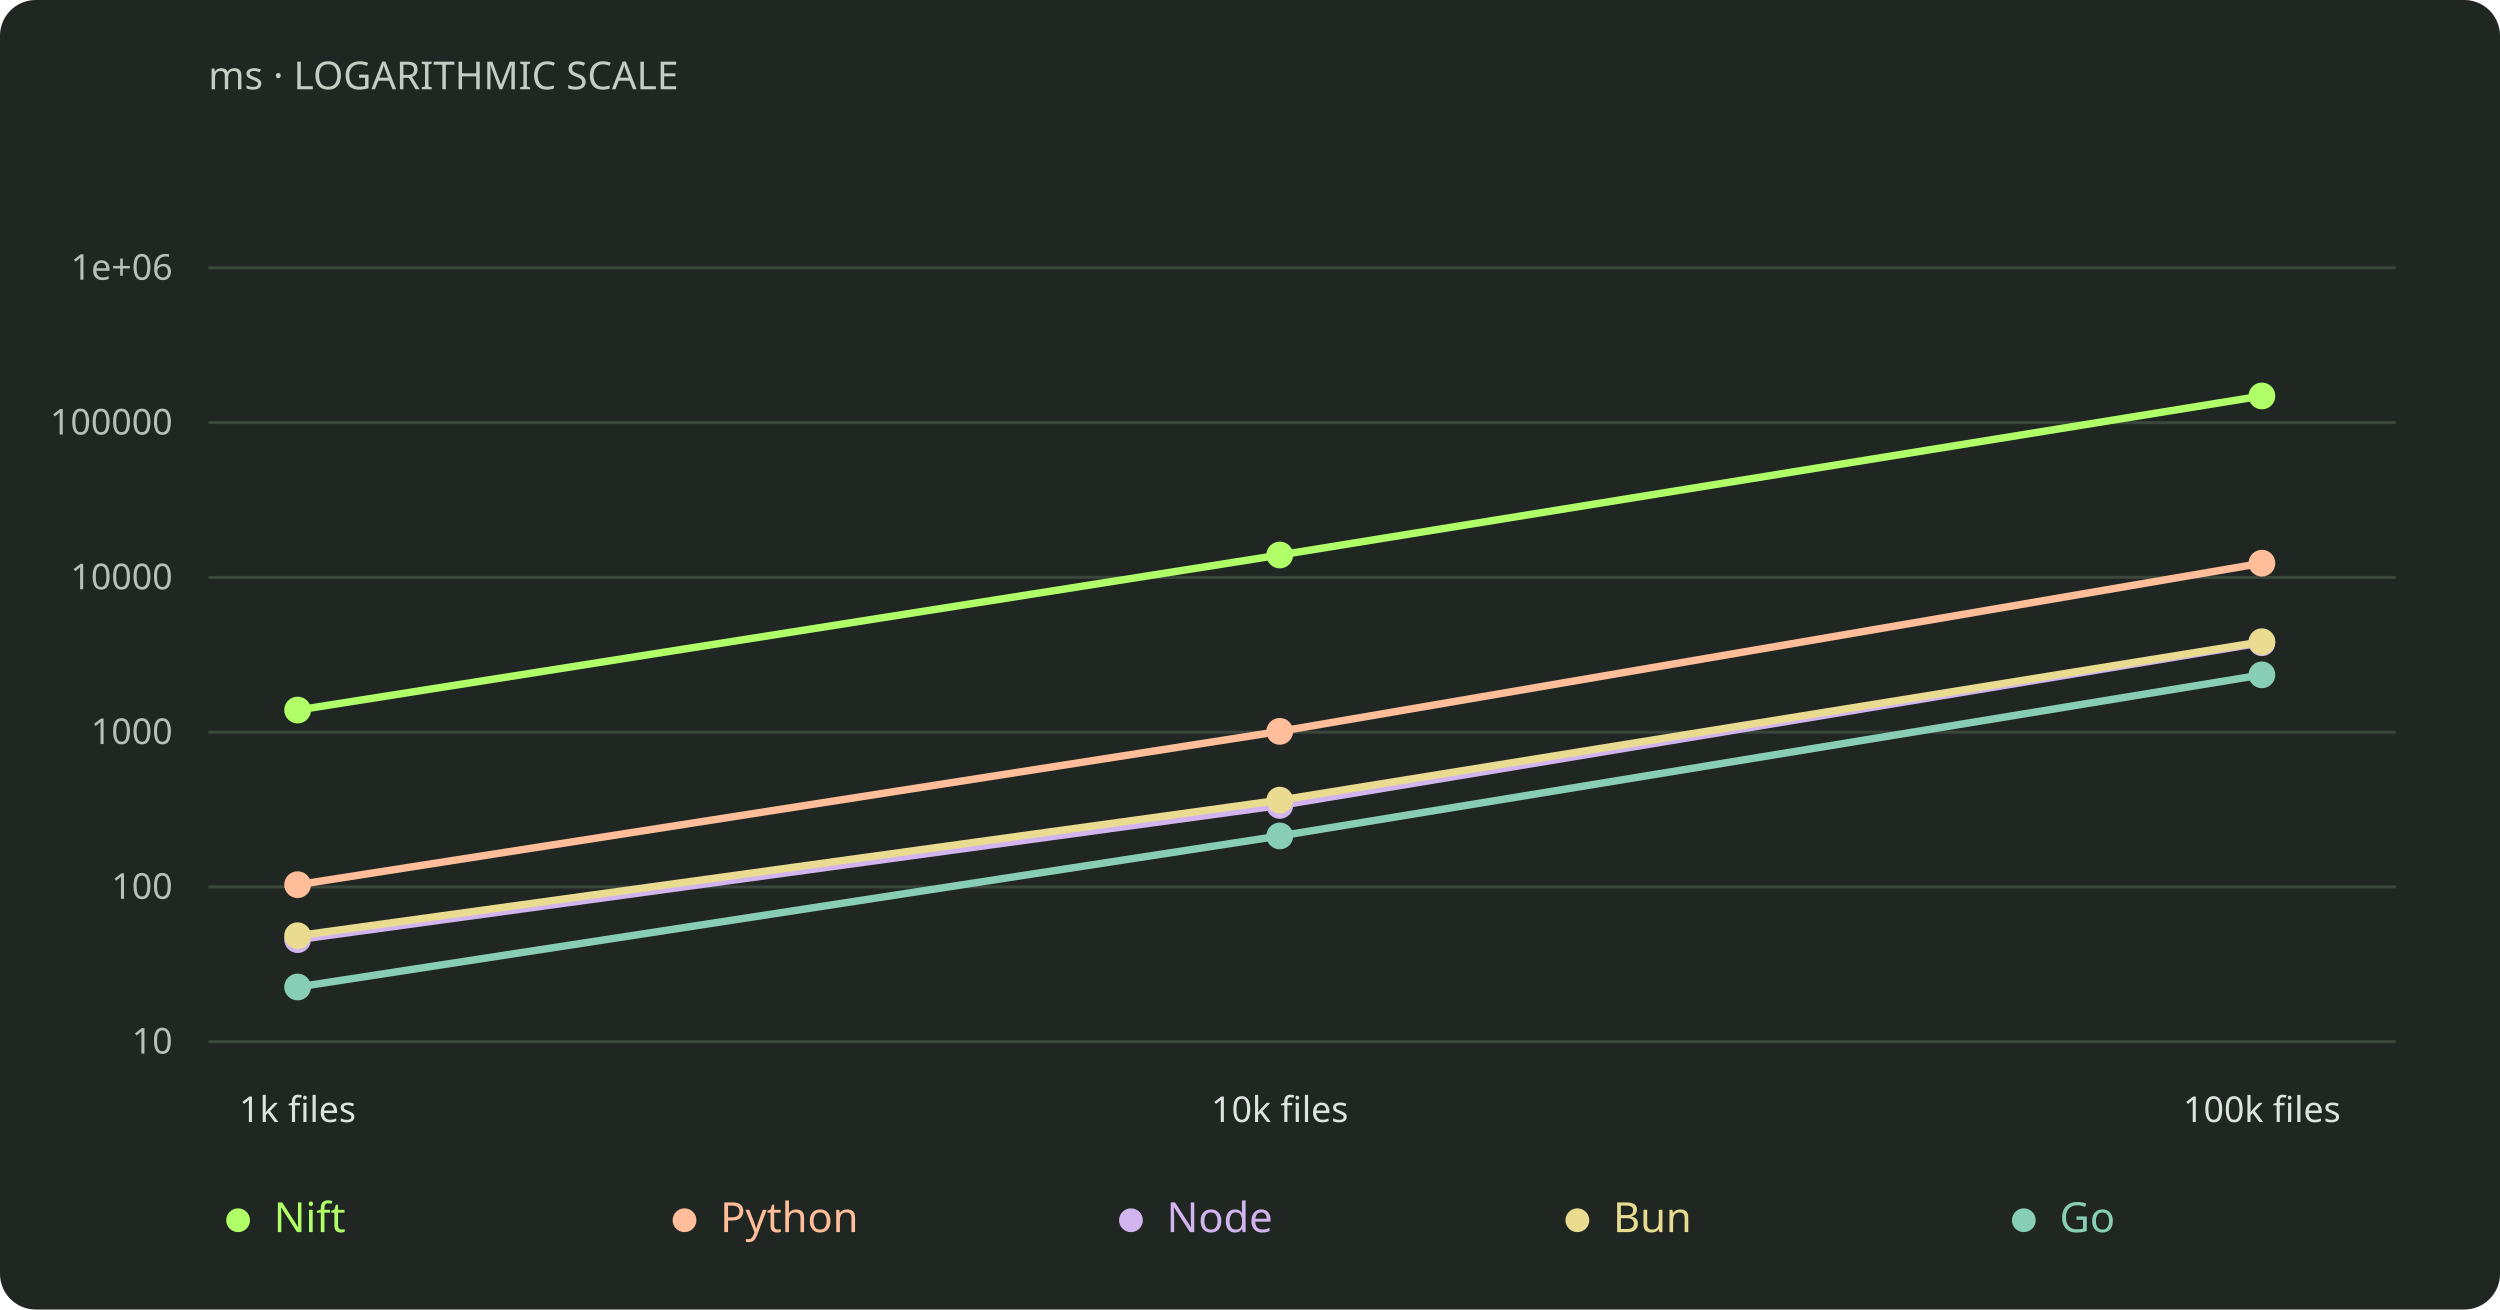
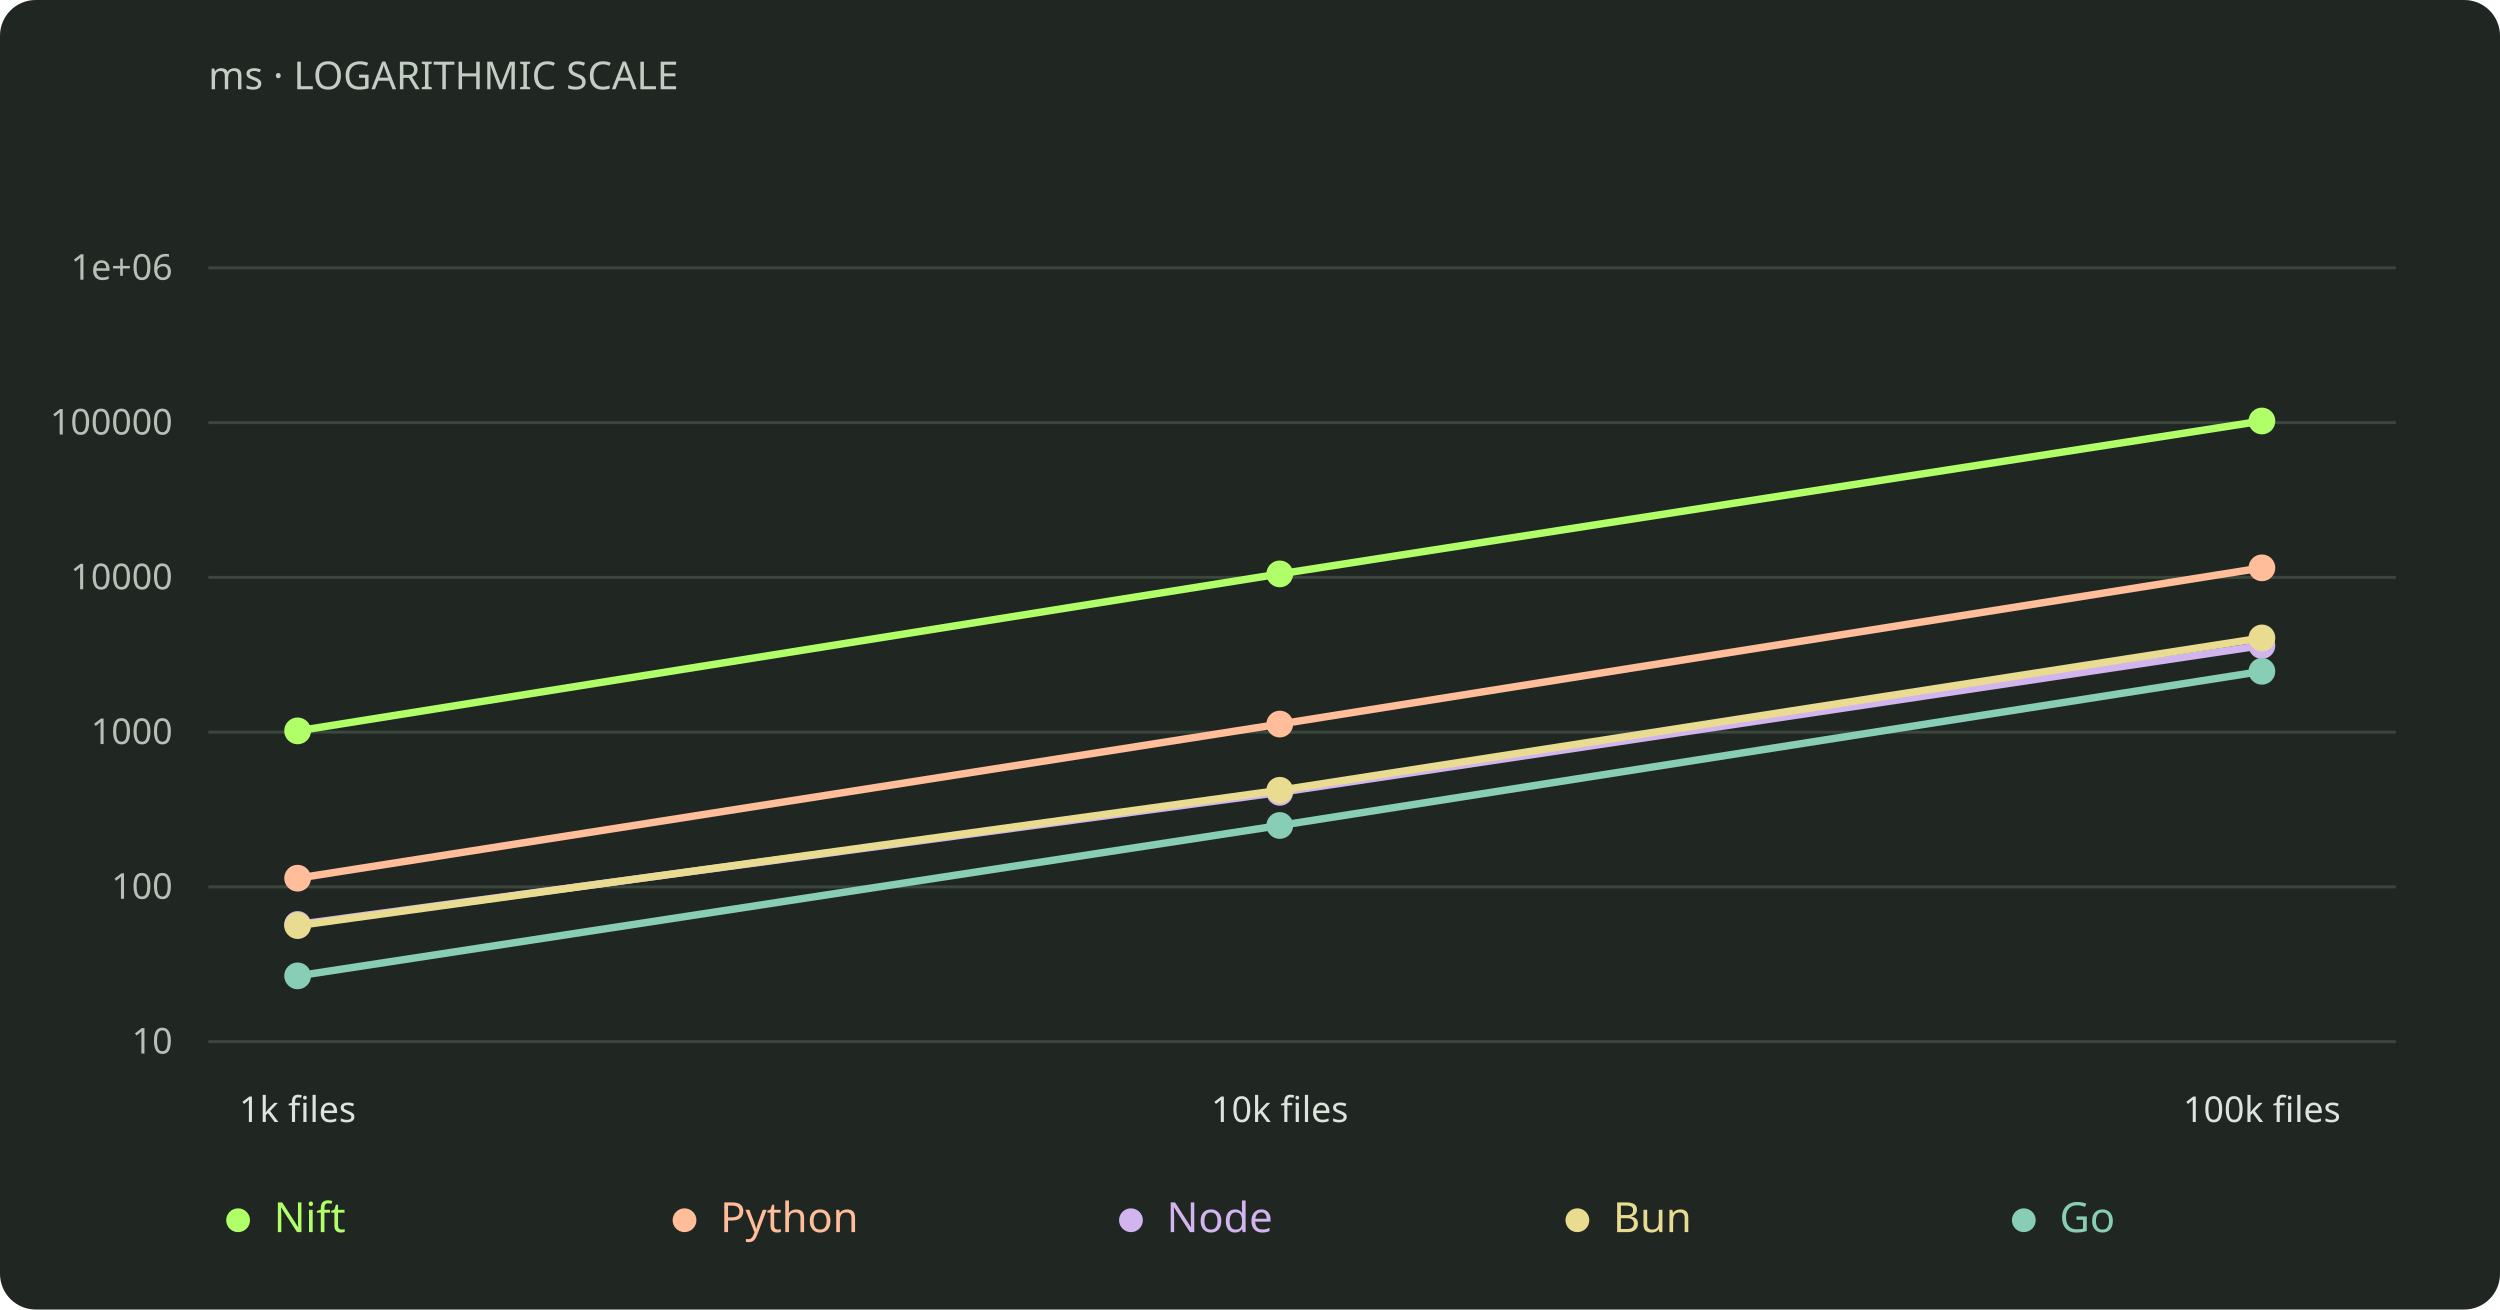
<svg xmlns="http://www.w3.org/2000/svg" viewBox="0 0 840 440" role="img" aria-labelledby="title desc">
  <rect width="840" height="440" fill="#202622" rx="12" />
  <text x="70" y="30" fill="#c3cdc4" font-family="sans-serif" font-size="13">ms · LOGARITHMIC SCALE</text>
  <path d="M70 350.0H805" stroke="#3b463d" />
  <text x="58" y="354.0" text-anchor="end" fill="#b6c0b7" font-family="sans-serif" font-size="12">10</text>
  <path d="M70 298.0H805" stroke="#3b463d" />
  <text x="58" y="302.0" text-anchor="end" fill="#b6c0b7" font-family="sans-serif" font-size="12">100</text>
  <path d="M70 246.0H805" stroke="#3b463d" />
  <text x="58" y="250.0" text-anchor="end" fill="#b6c0b7" font-family="sans-serif" font-size="12">1000</text>
  <path d="M70 194.0H805" stroke="#3b463d" />
  <text x="58" y="198.0" text-anchor="end" fill="#b6c0b7" font-family="sans-serif" font-size="12">10000</text>
  <path d="M70 142.0H805" stroke="#3b463d" />
  <text x="58" y="146.0" text-anchor="end" fill="#b6c0b7" font-family="sans-serif" font-size="12">100000</text>
  <path d="M70 90.0H805" stroke="#3b463d" />
  <text x="58" y="94.0" text-anchor="end" fill="#b6c0b7" font-family="sans-serif" font-size="12">1e+06</text>
-   <circle cx="100.0" cy="238.575" r="4.5" fill="#b1ff68" />
-   <circle cx="430.0" cy="186.481" r="4.5" fill="#b1ff68" />
-   <circle cx="760.0" cy="133.039" r="4.5" fill="#b1ff68" />
-   <polyline points="100.0,238.575 430.0,186.481 760.0,133.039" fill="none" stroke="#b1ff68" stroke-width="2.5" />
+   <circle cx="100.0" cy="245.574" r="4.5" fill="#b1ff68" />
+   <circle cx="430.0" cy="192.833" r="4.5" fill="#b1ff68" />
+   <circle cx="760.0" cy="141.455" r="4.5" fill="#b1ff68" />
+   <polyline points="100.0,245.574 430.0,192.833 760.0,141.455" fill="none" stroke="#b1ff68" stroke-width="2.5" />
  <circle cx="80" cy="410" r="4" fill="#b1ff68" />
  <text x="92" y="414" fill="#b1ff68" font-family="sans-serif" font-size="14">Nift</text>
-   <circle cx="100.0" cy="297.254" r="4.5" fill="#ffbd9a" />
-   <circle cx="430.0" cy="245.741" r="4.5" fill="#ffbd9a" />
-   <circle cx="760.0" cy="189.233" r="4.5" fill="#ffbd9a" />
-   <polyline points="100.0,297.254 430.0,245.741 760.0,189.233" fill="none" stroke="#ffbd9a" stroke-width="2.5" />
+   <circle cx="100.0" cy="295.071" r="4.5" fill="#ffbd9a" />
+   <circle cx="430.0" cy="243.288" r="4.5" fill="#ffbd9a" />
+   <circle cx="760.0" cy="190.795" r="4.5" fill="#ffbd9a" />
+   <polyline points="100.0,295.071 430.0,243.288 760.0,190.795" fill="none" stroke="#ffbd9a" stroke-width="2.5" />
  <circle cx="230" cy="410" r="4" fill="#ffbd9a" />
  <text x="242" y="414" fill="#ffbd9a" font-family="sans-serif" font-size="14">Python</text>
-   <circle cx="100.0" cy="315.715" r="4.5" fill="#d2b4ef" />
-   <circle cx="430.0" cy="270.629" r="4.5" fill="#d2b4ef" />
-   <circle cx="760.0" cy="215.955" r="4.5" fill="#d2b4ef" />
-   <polyline points="100.0,315.715 430.0,270.629 760.0,215.955" fill="none" stroke="#d2b4ef" stroke-width="2.5" />
+   <circle cx="100.0" cy="310.617" r="4.5" fill="#d2b4ef" />
+   <circle cx="430.0" cy="266.237" r="4.5" fill="#d2b4ef" />
+   <circle cx="760.0" cy="216.9" r="4.5" fill="#d2b4ef" />
+   <polyline points="100.0,310.617 430.0,266.237 760.0,216.9" fill="none" stroke="#d2b4ef" stroke-width="2.5" />
  <circle cx="380" cy="410" r="4" fill="#d2b4ef" />
  <text x="392" y="414" fill="#d2b4ef" font-family="sans-serif" font-size="14">Node</text>
-   <circle cx="100.0" cy="314.398" r="4.5" fill="#e9dc91" />
-   <circle cx="430.0" cy="268.848" r="4.5" fill="#e9dc91" />
-   <circle cx="760.0" cy="215.62" r="4.5" fill="#e9dc91" />
-   <polyline points="100.0,314.398 430.0,268.848 760.0,215.62" fill="none" stroke="#e9dc91" stroke-width="2.5" />
+   <circle cx="100.0" cy="310.998" r="4.5" fill="#e9dc91" />
+   <circle cx="430.0" cy="265.527" r="4.5" fill="#e9dc91" />
+   <circle cx="760.0" cy="214.343" r="4.5" fill="#e9dc91" />
+   <polyline points="100.0,310.998 430.0,265.527 760.0,214.343" fill="none" stroke="#e9dc91" stroke-width="2.5" />
  <circle cx="530" cy="410" r="4" fill="#e9dc91" />
  <text x="542" y="414" fill="#e9dc91" font-family="sans-serif" font-size="14">Bun</text>
-   <circle cx="100.0" cy="331.628" r="4.5" fill="#88cdb5" />
-   <circle cx="430.0" cy="280.876" r="4.5" fill="#88cdb5" />
-   <circle cx="760.0" cy="226.746" r="4.5" fill="#88cdb5" />
-   <polyline points="100.0,331.628 430.0,280.876 760.0,226.746" fill="none" stroke="#88cdb5" stroke-width="2.5" />
+   <circle cx="100.0" cy="327.892" r="4.5" fill="#88cdb5" />
+   <circle cx="430.0" cy="277.362" r="4.5" fill="#88cdb5" />
+   <circle cx="760.0" cy="225.56" r="4.5" fill="#88cdb5" />
+   <polyline points="100.0,327.892 430.0,277.362 760.0,225.56" fill="none" stroke="#88cdb5" stroke-width="2.5" />
  <circle cx="680" cy="410" r="4" fill="#88cdb5" />
  <text x="692" y="414" fill="#88cdb5" font-family="sans-serif" font-size="14">Go</text>
  <text x="100.0" y="377" text-anchor="middle" fill="#dce4dd" font-family="sans-serif" font-size="12">1k files</text>
  <text x="430.0" y="377" text-anchor="middle" fill="#dce4dd" font-family="sans-serif" font-size="12">10k files</text>
  <text x="760.0" y="377" text-anchor="middle" fill="#dce4dd" font-family="sans-serif" font-size="12">100k files</text>
</svg>
